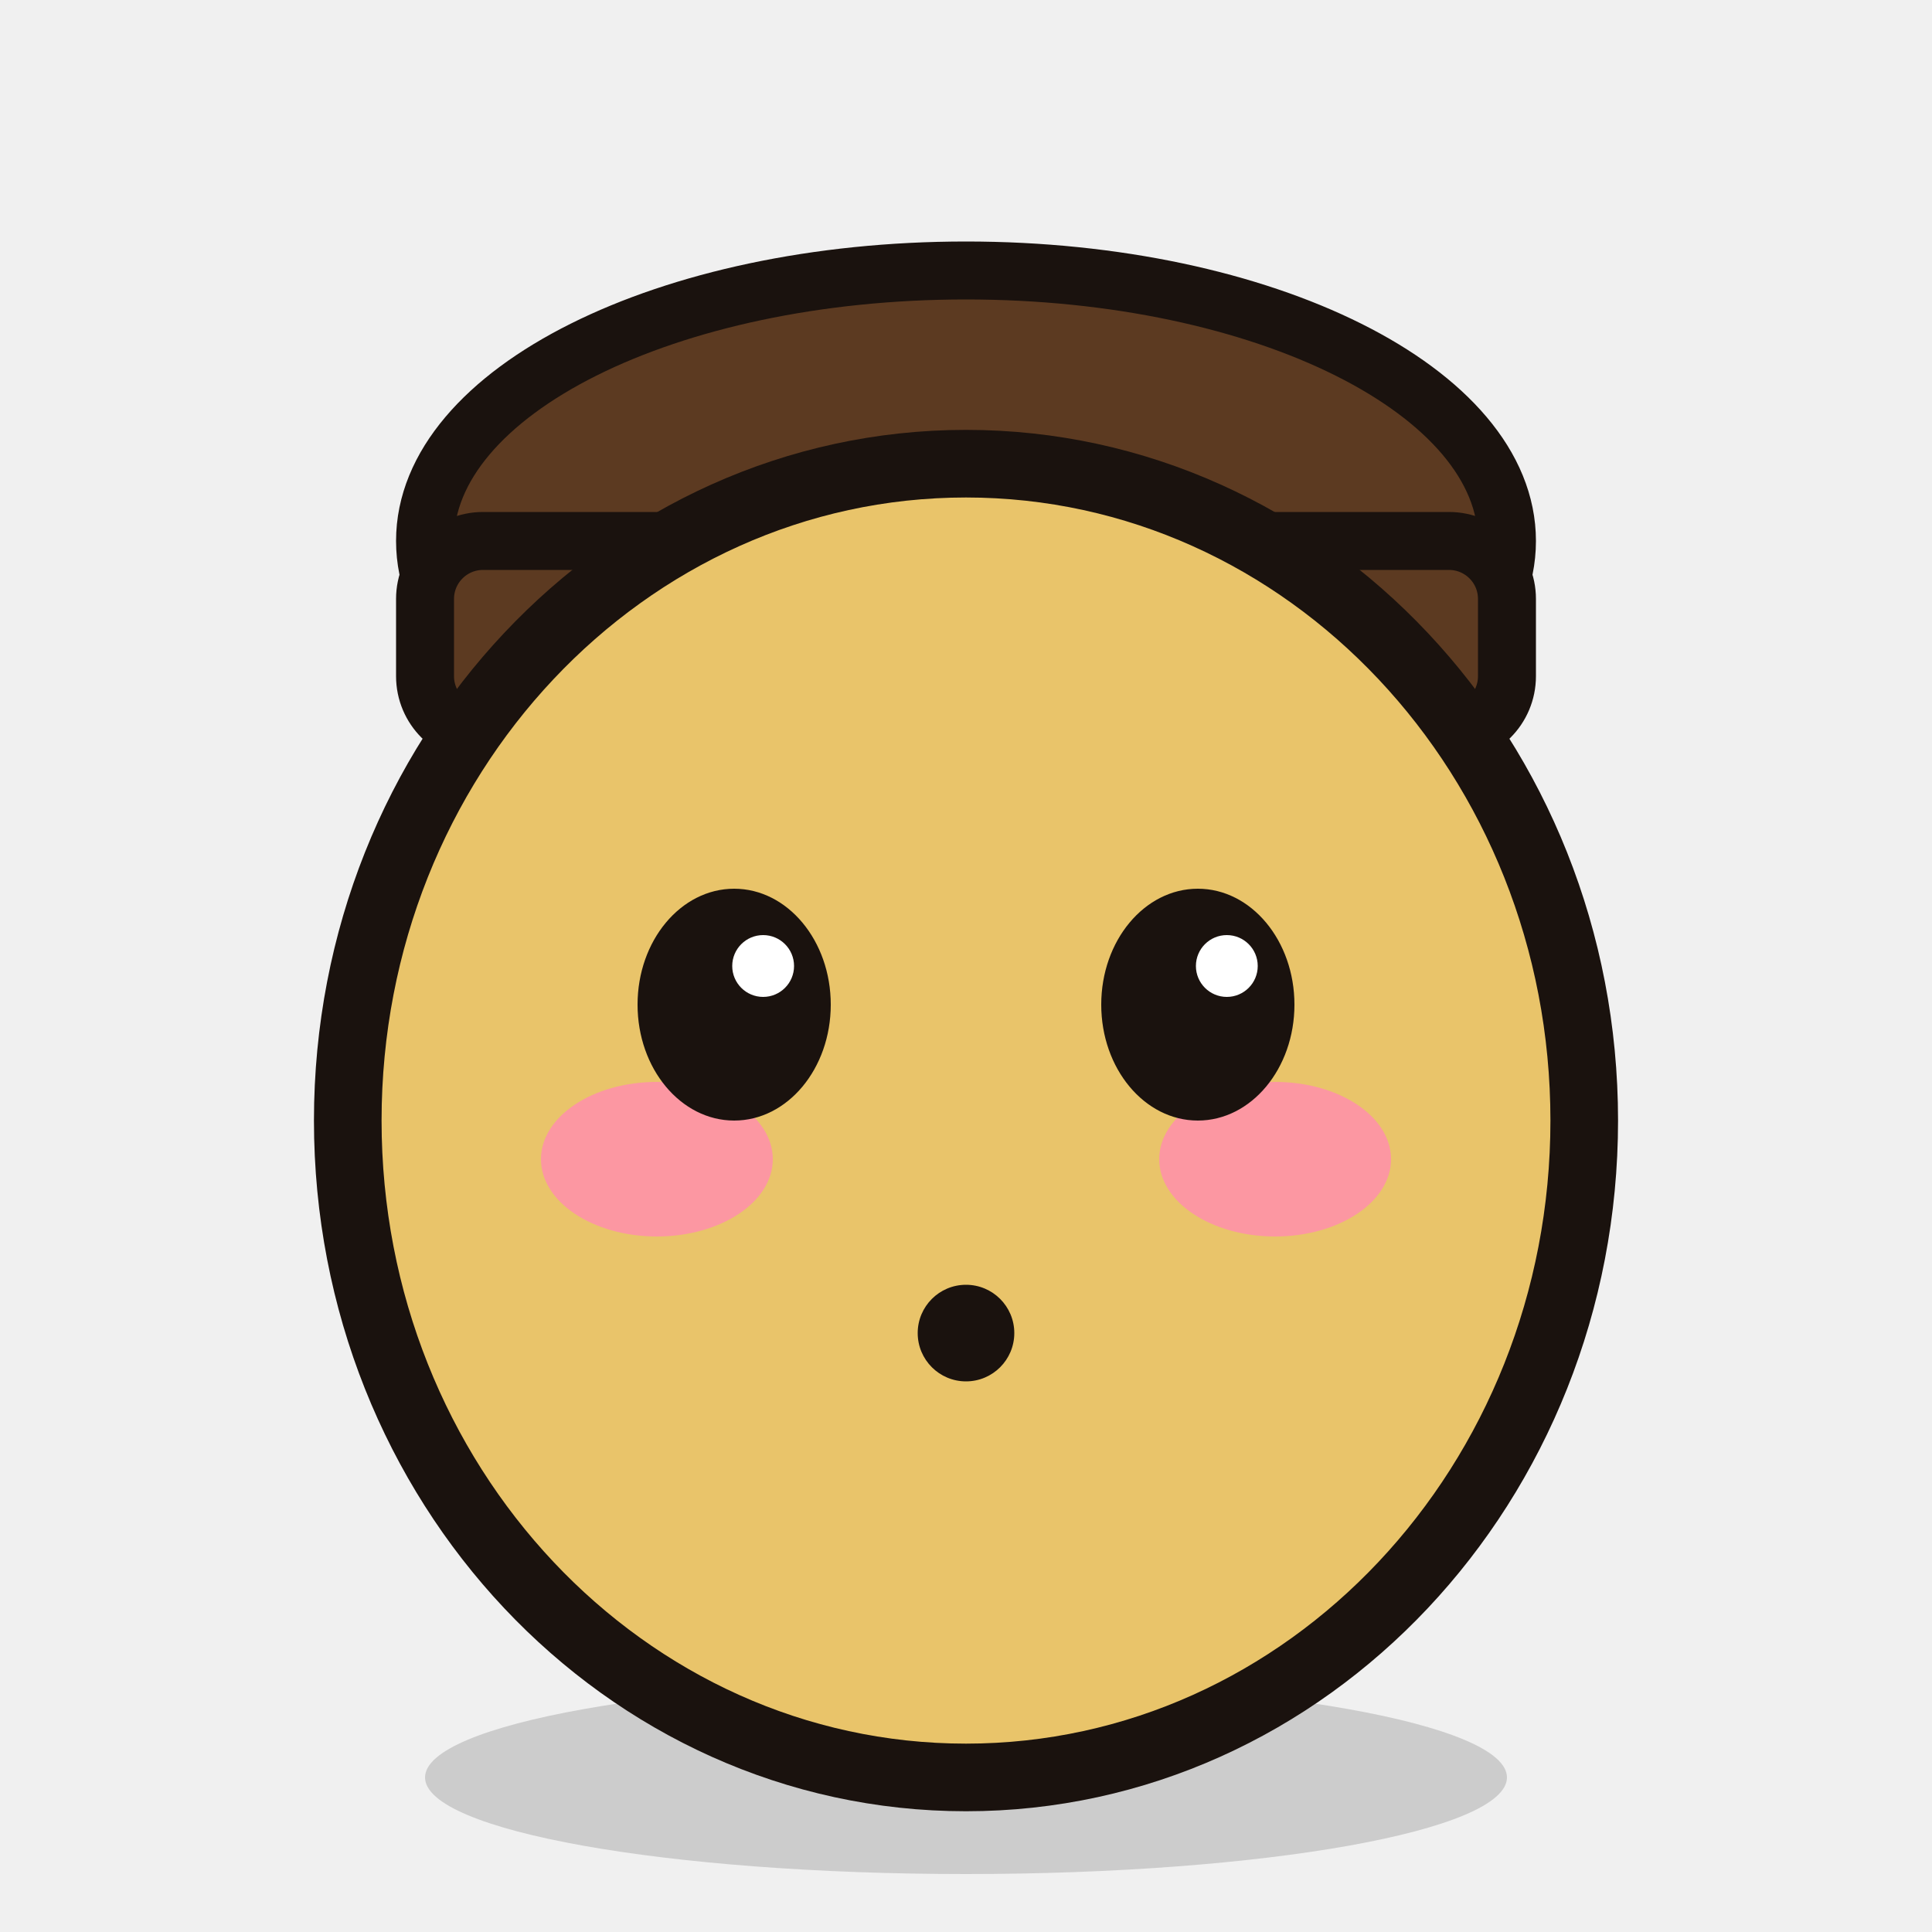
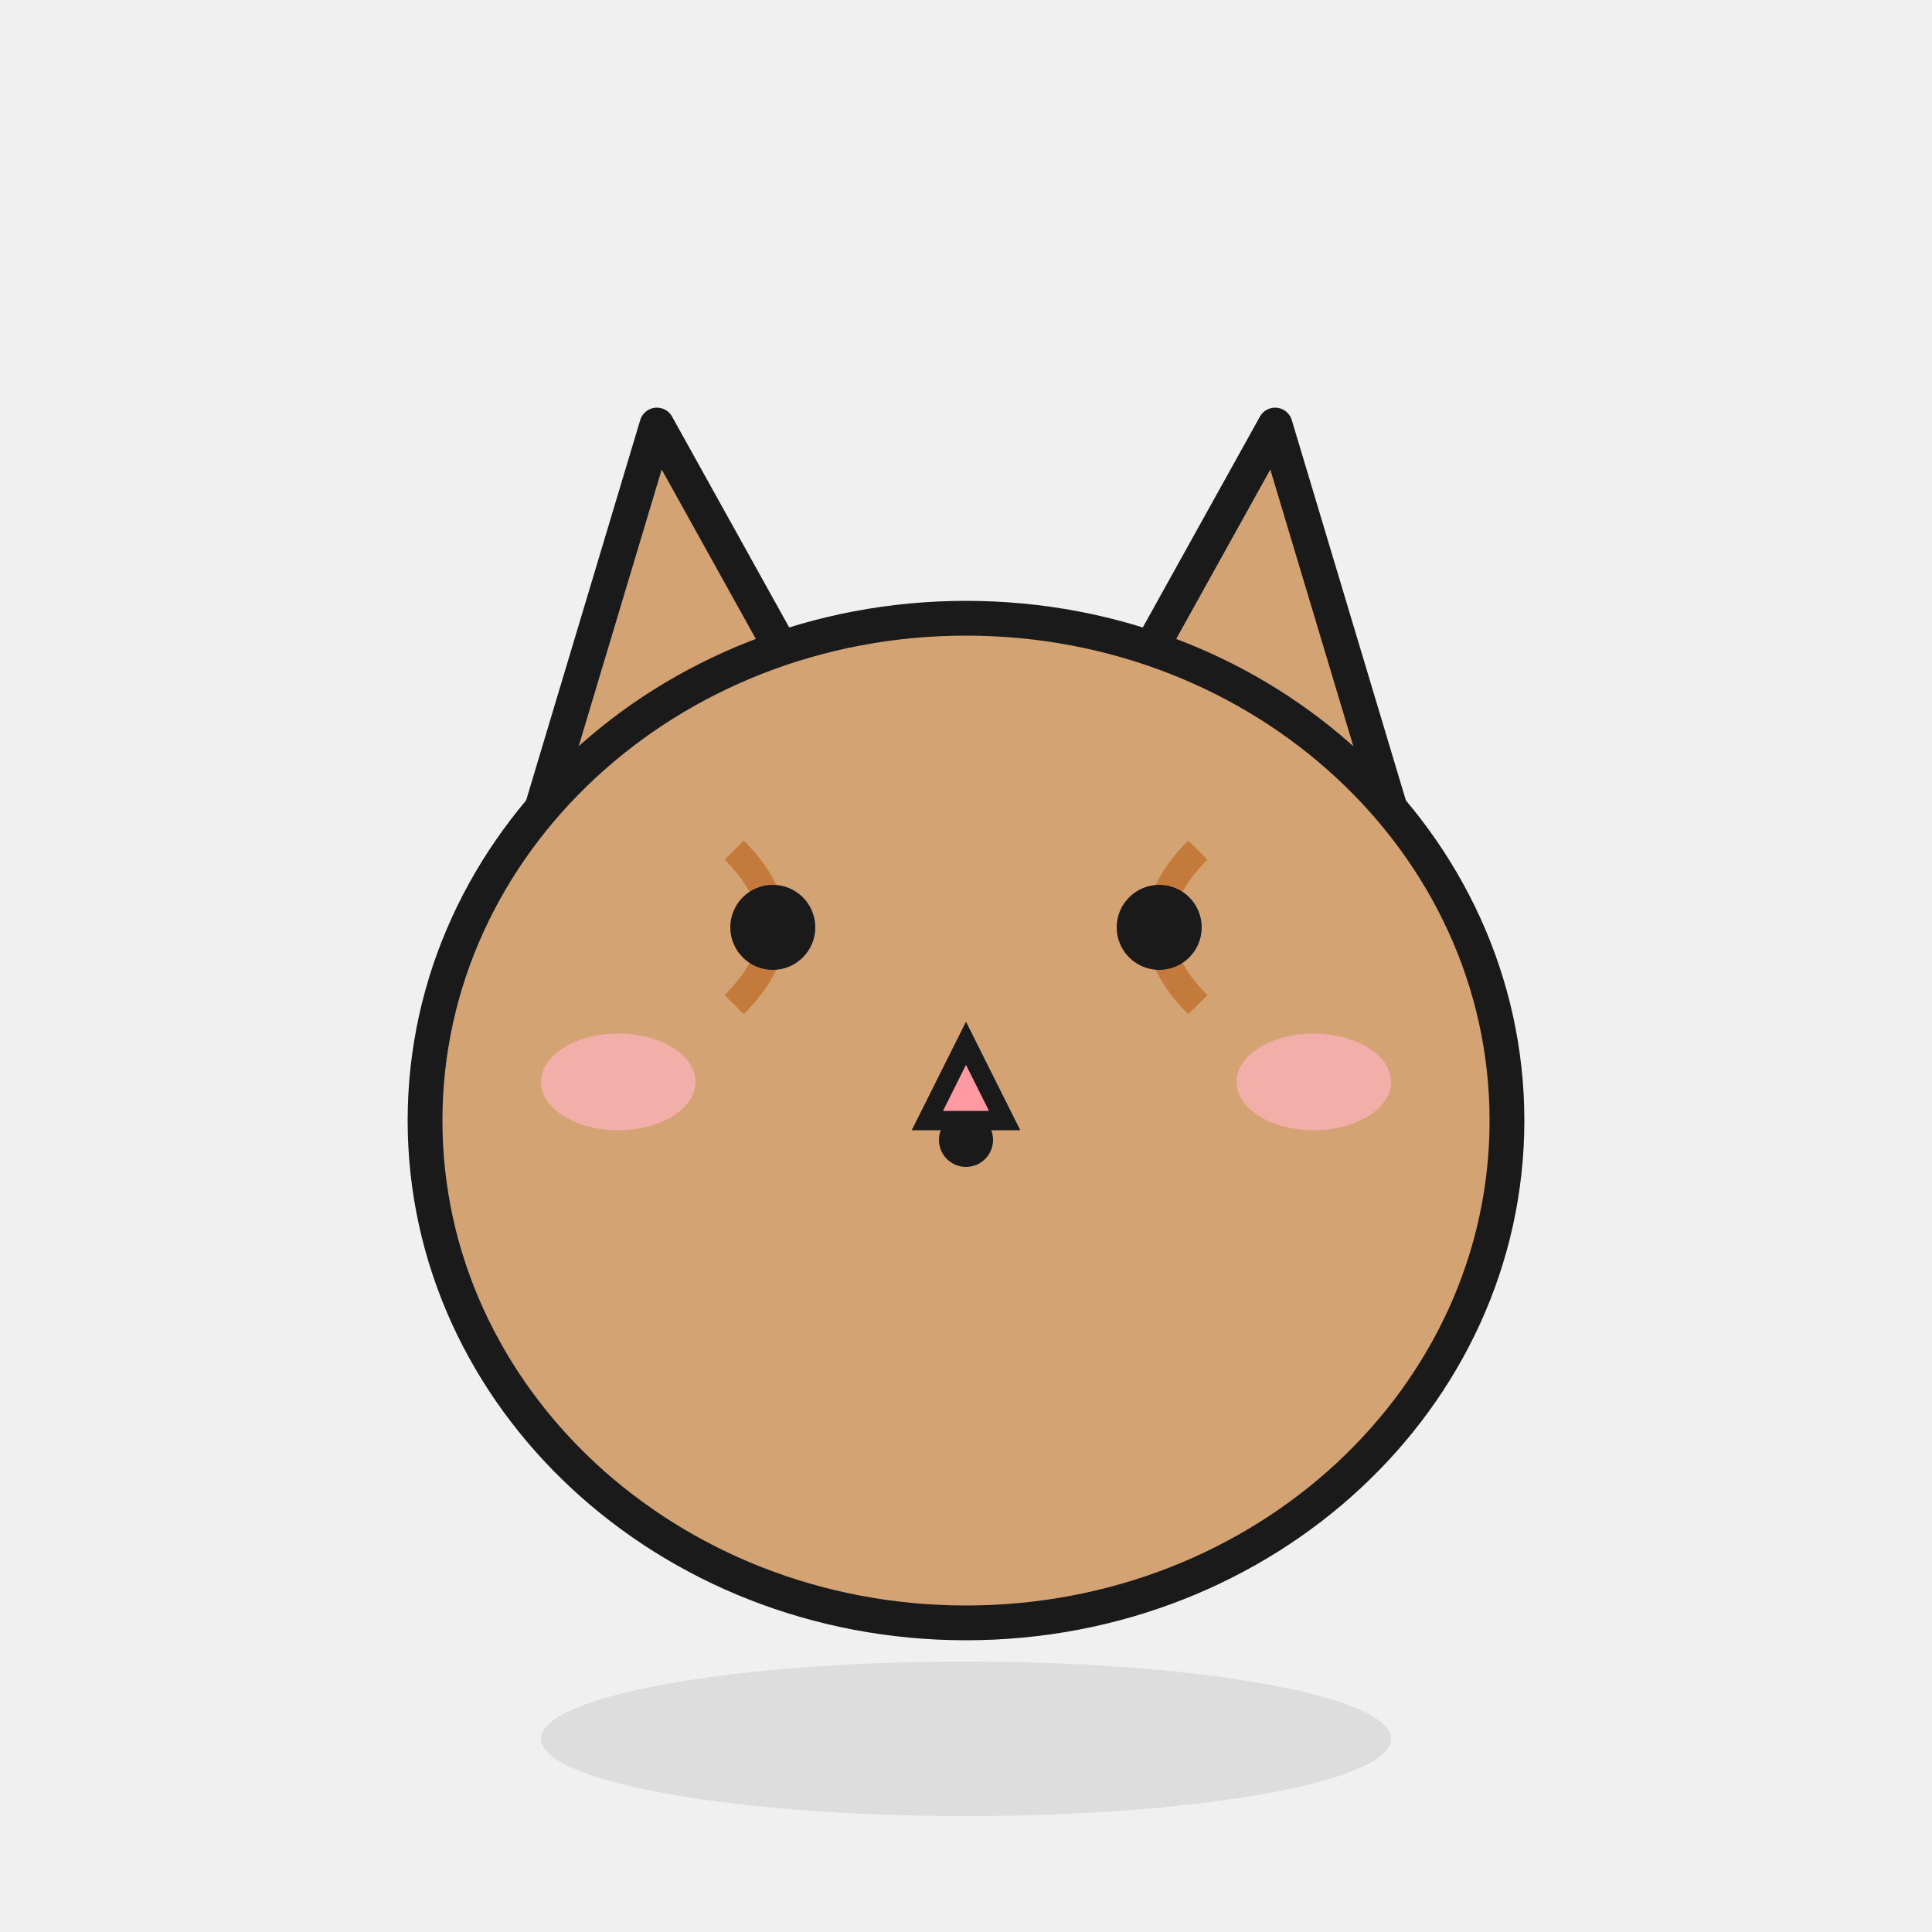
<svg xmlns="http://www.w3.org/2000/svg" viewBox="0 0 100 100" width="100" height="100">
-   <ellipse cx="50" cy="92" rx="28" ry="5" fill="#000" opacity="0.15" />
-   <ellipse cx="50" cy="28" rx="28" ry="14" fill="#5C3A21" stroke="#1a120e" stroke-width="3" />
-   <rect x="22" y="28" width="56" height="10" rx="3" fill="#5C3A21" stroke="#1a120e" stroke-width="3" />
-   <ellipse cx="50" cy="58" rx="32" ry="34" fill="#E9C46A" stroke="#1a120e" stroke-width="3.5" />
-   <ellipse cx="34" cy="60" rx="6" ry="4" fill="#FF8FAB" opacity="0.85" />
-   <ellipse cx="66" cy="60" rx="6" ry="4" fill="#FF8FAB" opacity="0.85" />
-   <ellipse cx="38" cy="52" rx="5" ry="6" fill="#1a120e" />
-   <ellipse cx="62" cy="52" rx="5" ry="6" fill="#1a120e" />
-   <circle cx="39.5" cy="50" r="1.6" fill="#fff" />
-   <circle cx="63.5" cy="50" r="1.6" fill="#fff" />
-   <circle cx="50" cy="69" r="2.5" fill="#1a120e" />
+   <ellipse cx="50" cy="90" rx="22" ry="4" fill="#000" opacity="0.08" />
+   <path d="M28 42 L34 22 L44 40" fill="#D4A373" stroke="#1a1a1a" stroke-width="1.8" stroke-linejoin="round" />
+   <path d="M56 40 L66 22 L72 42" fill="#D4A373" stroke="#1a1a1a" stroke-width="1.8" stroke-linejoin="round" />
+   <ellipse cx="50" cy="58" rx="28" ry="26" fill="#D4A373" stroke="#1a1a1a" stroke-width="1.8" />
+   <path d="M38 44 Q42 48 38 52" fill="none" stroke="#C47A3A" stroke-width="1.4" />
+   <path d="M62 44 Q58 48 62 52" fill="none" stroke="#C47A3A" stroke-width="1.4" />
+   <ellipse cx="32" cy="56" rx="4" ry="2.5" fill="#FFB4C0" opacity="0.7" />
+   <ellipse cx="68" cy="56" rx="4" ry="2.5" fill="#FFB4C0" opacity="0.7" />
+   <circle cx="40" cy="48" r="2.2" fill="#1a1a1a" />
+   <circle cx="60" cy="48" r="2.2" fill="#1a1a1a" />
+   <circle cx="50" cy="59" r="1.4" fill="#1a1a1a" />
+   <path d="M50 54 L48 58 L52 58 Z" fill="#FF9AA2" stroke="#1a1a1a" stroke-width="1" />
</svg>
